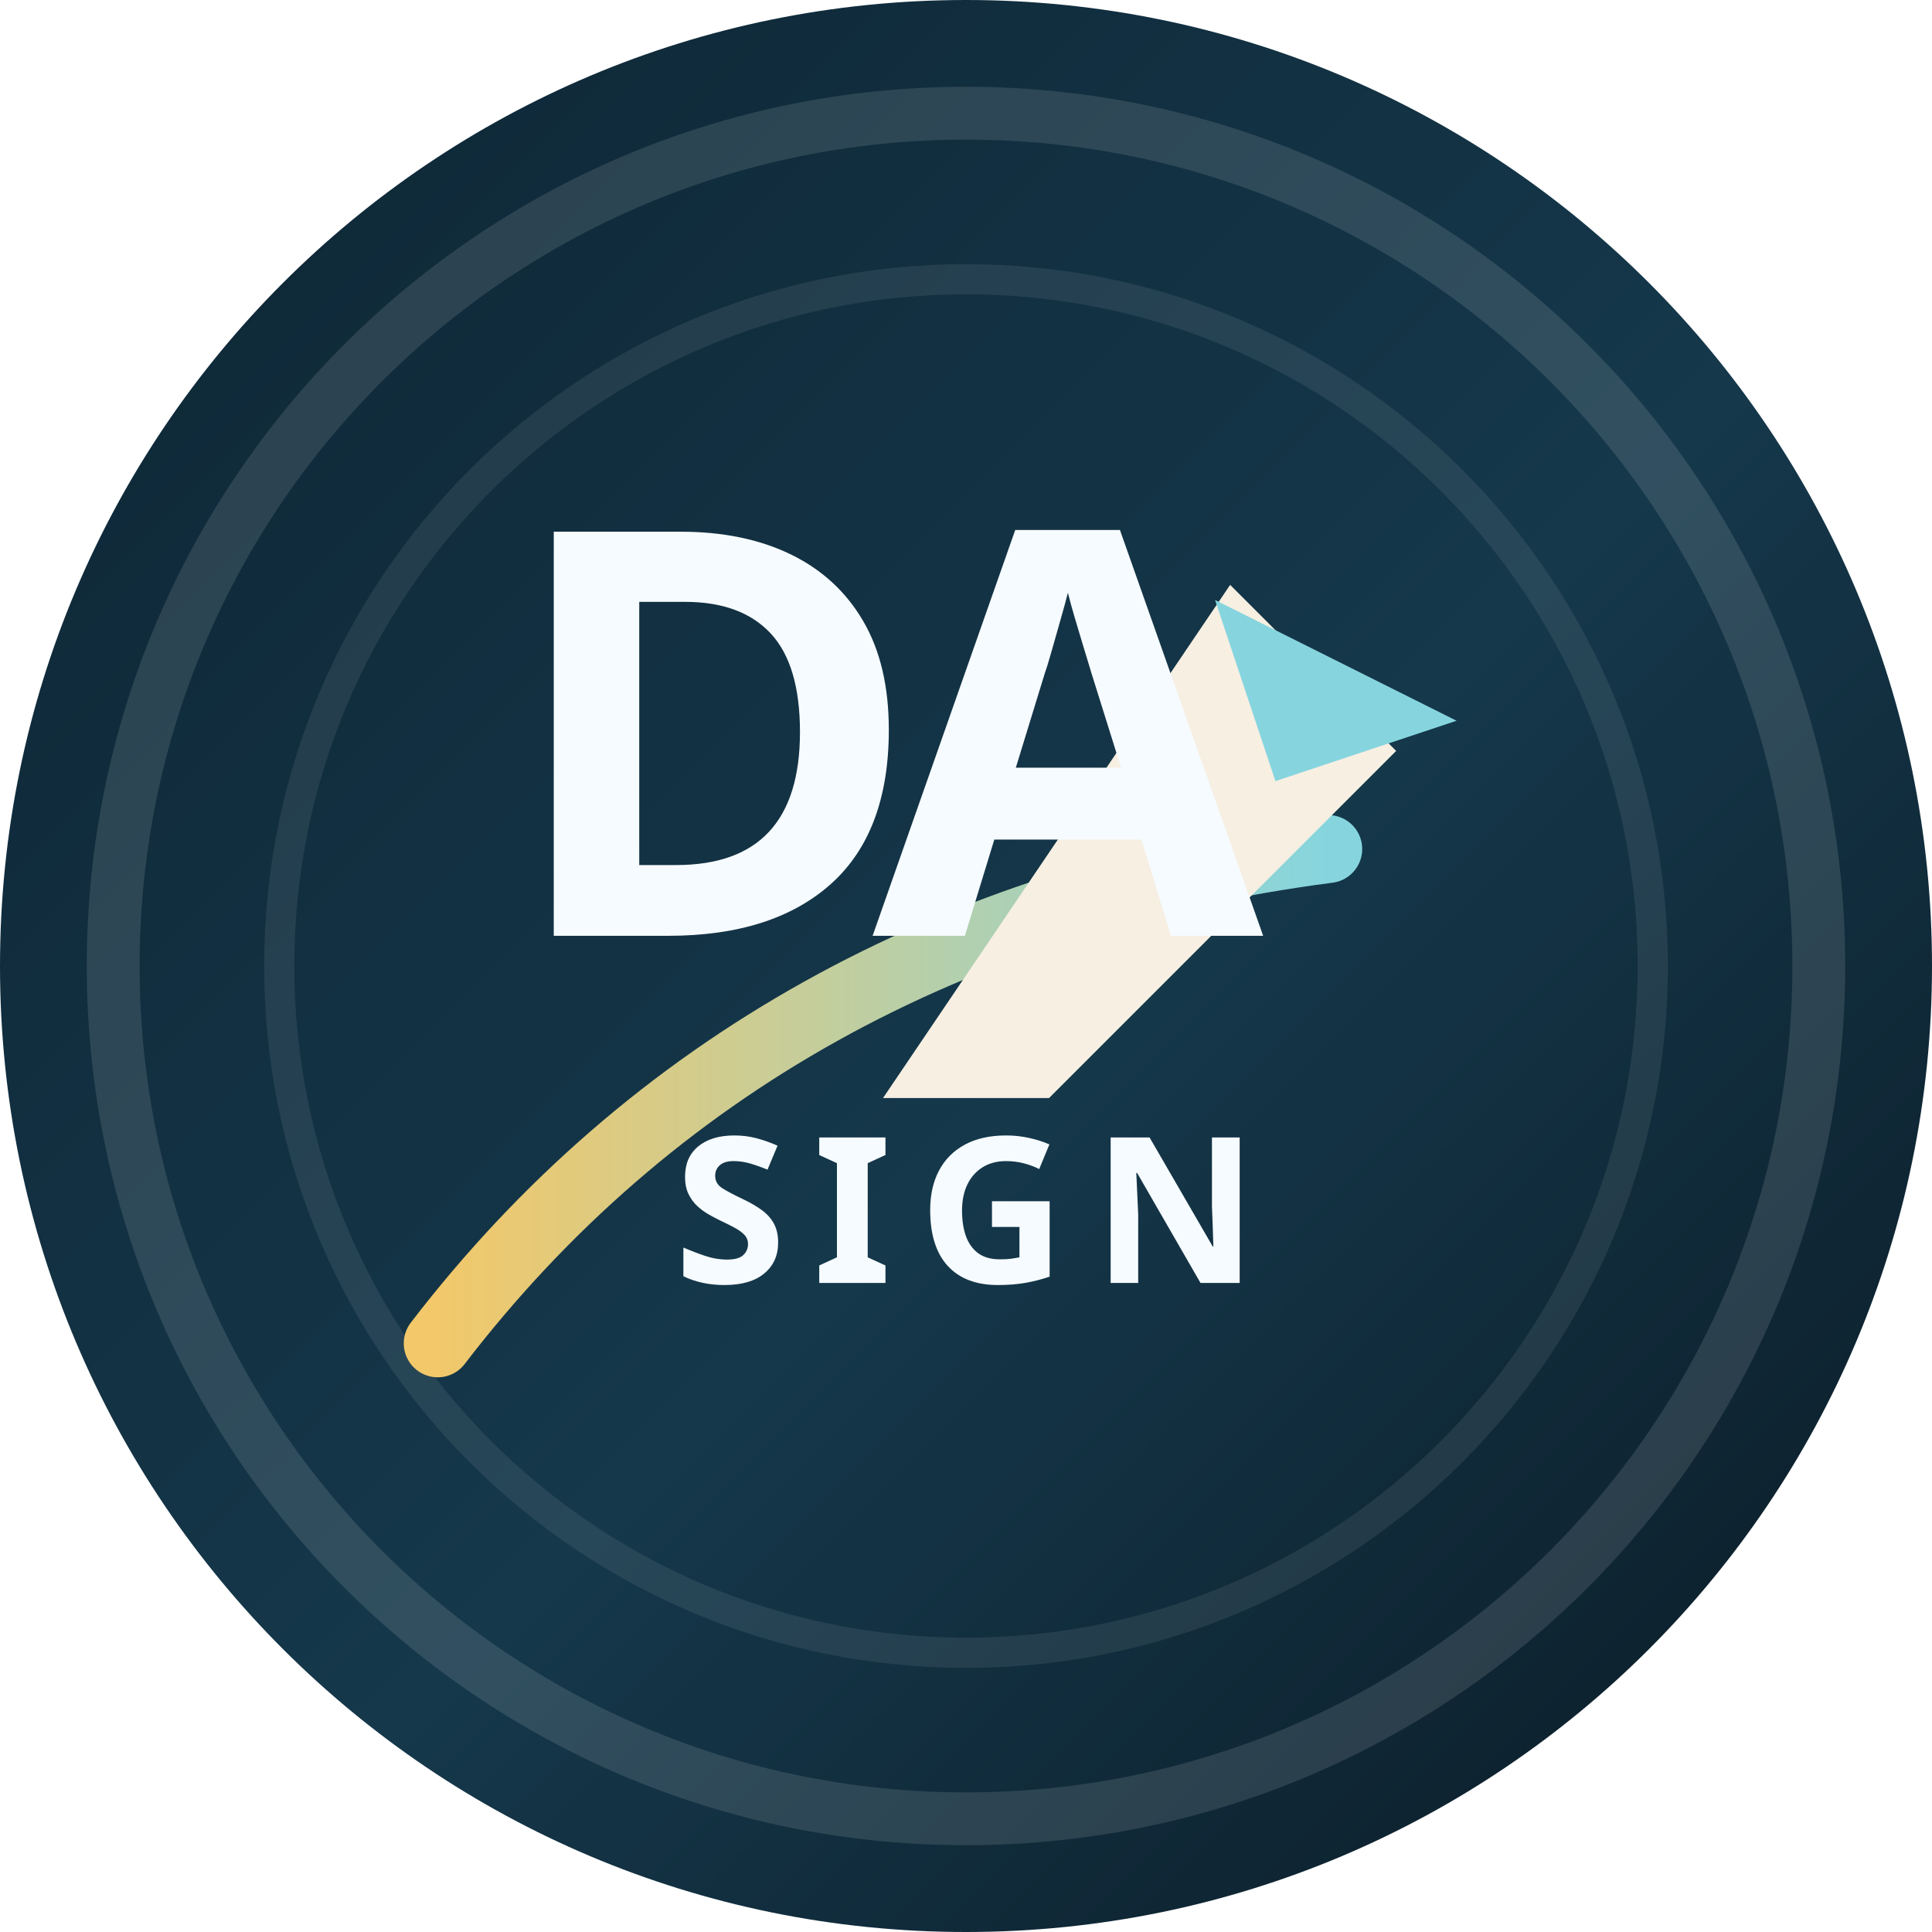
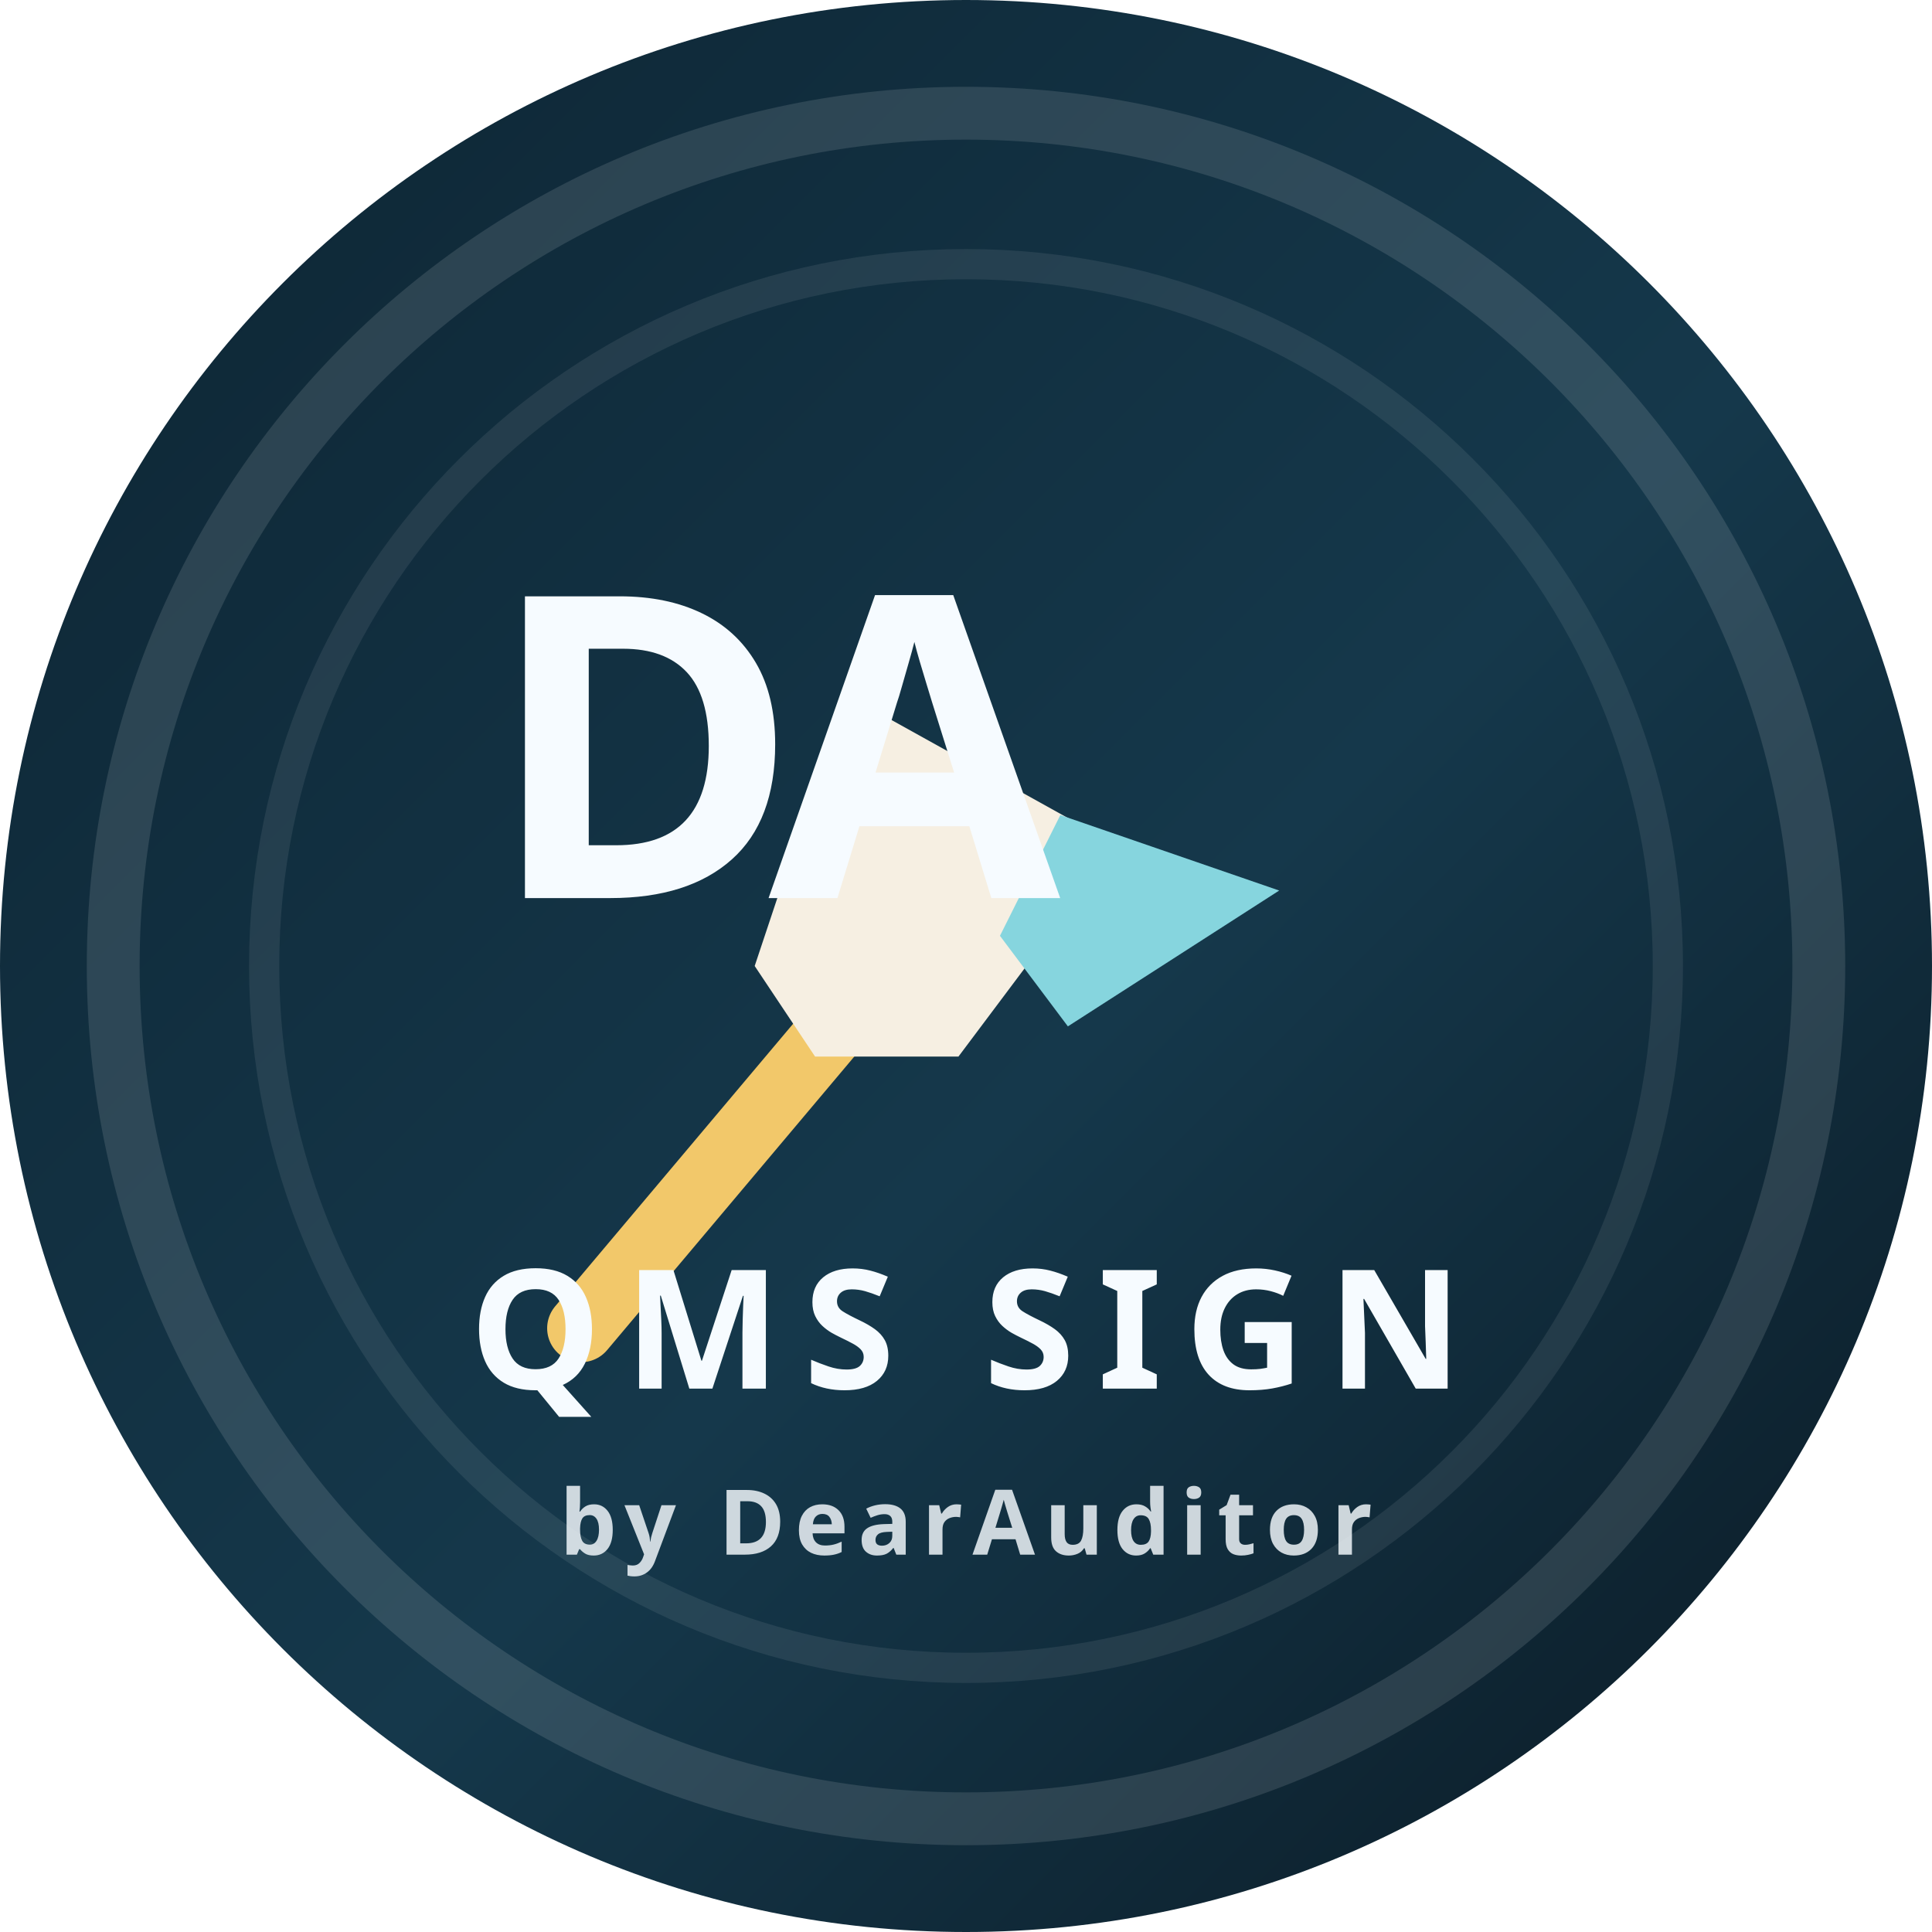
<svg xmlns="http://www.w3.org/2000/svg" viewBox="0 0 512 512" role="img" aria-labelledby="title desc">
  <defs>
    <linearGradient id="badgeBg" x1="0" y1="0" x2="1" y2="1">
      <stop offset="0%" stop-color="#0d2432" />
      <stop offset="55%" stop-color="#15384b" />
      <stop offset="100%" stop-color="#0a1822" />
    </linearGradient>
    <linearGradient id="badgeAccent" x1="0" y1="0" x2="1" y2="0">
      <stop offset="0%" stop-color="#f2c86a" />
      <stop offset="100%" stop-color="#86d5de" />
    </linearGradient>
  </defs>
  <rect width="512" height="512" rx="256" fill="url(#badgeBg)" />
  <circle cx="256" cy="256" r="226" fill="none" stroke="rgba(255,255,255,.12)" stroke-width="14" />
-   <circle cx="256" cy="256" r="182" fill="none" stroke="rgba(255,255,255,.08)" stroke-width="8" />
-   <path d="M116 356c56-73 136-118 236-131" fill="none" stroke="url(#badgeAccent)" stroke-width="18" stroke-linecap="round" />
-   <path d="M326 155l44 44-92 92h-44z" fill="#f6efe2" />
-   <path d="M322 159l16 48 48-16z" fill="#86d5de" />
+   <circle cx="256" cy="256" r="186" fill="none" stroke="rgba(255,255,255,.08)" stroke-width="8" />
+   <path d="M122 152h268" fill="none" stroke="url(#badgeAccent)" stroke-width="18" stroke-linecap="round" />
+   <path d="M154 352l80-95" fill="none" stroke="#f2c86a" stroke-width="18" stroke-linecap="round" />
+   <path d="M224 184l72 40-42 56h-38l-16-24z" fill="#f6efe2" />
+   <path d="M281 216l58 20-56 36-18-24z" fill="#86d5de" />
  <g fill="#f6fbff" font-family="'Avenir Next', 'Segoe UI', sans-serif" text-anchor="middle">
-     <text x="234" y="248" font-size="150" font-weight="800" letter-spacing="-10">DA</text>
-     <text x="256" y="340" font-size="54" font-weight="800" letter-spacing="7">SIGN</text>
+     <text x="205" y="238" font-size="112" font-weight="800" letter-spacing="-6">DA</text>
+     <text x="256" y="368" font-size="44" font-weight="800" letter-spacing="6">QMS SIGN</text>
+     <text x="256" y="412" font-size="24" font-weight="700" letter-spacing="2.5" opacity=".82">by DearAuditor</text>
  </g>
</svg>
